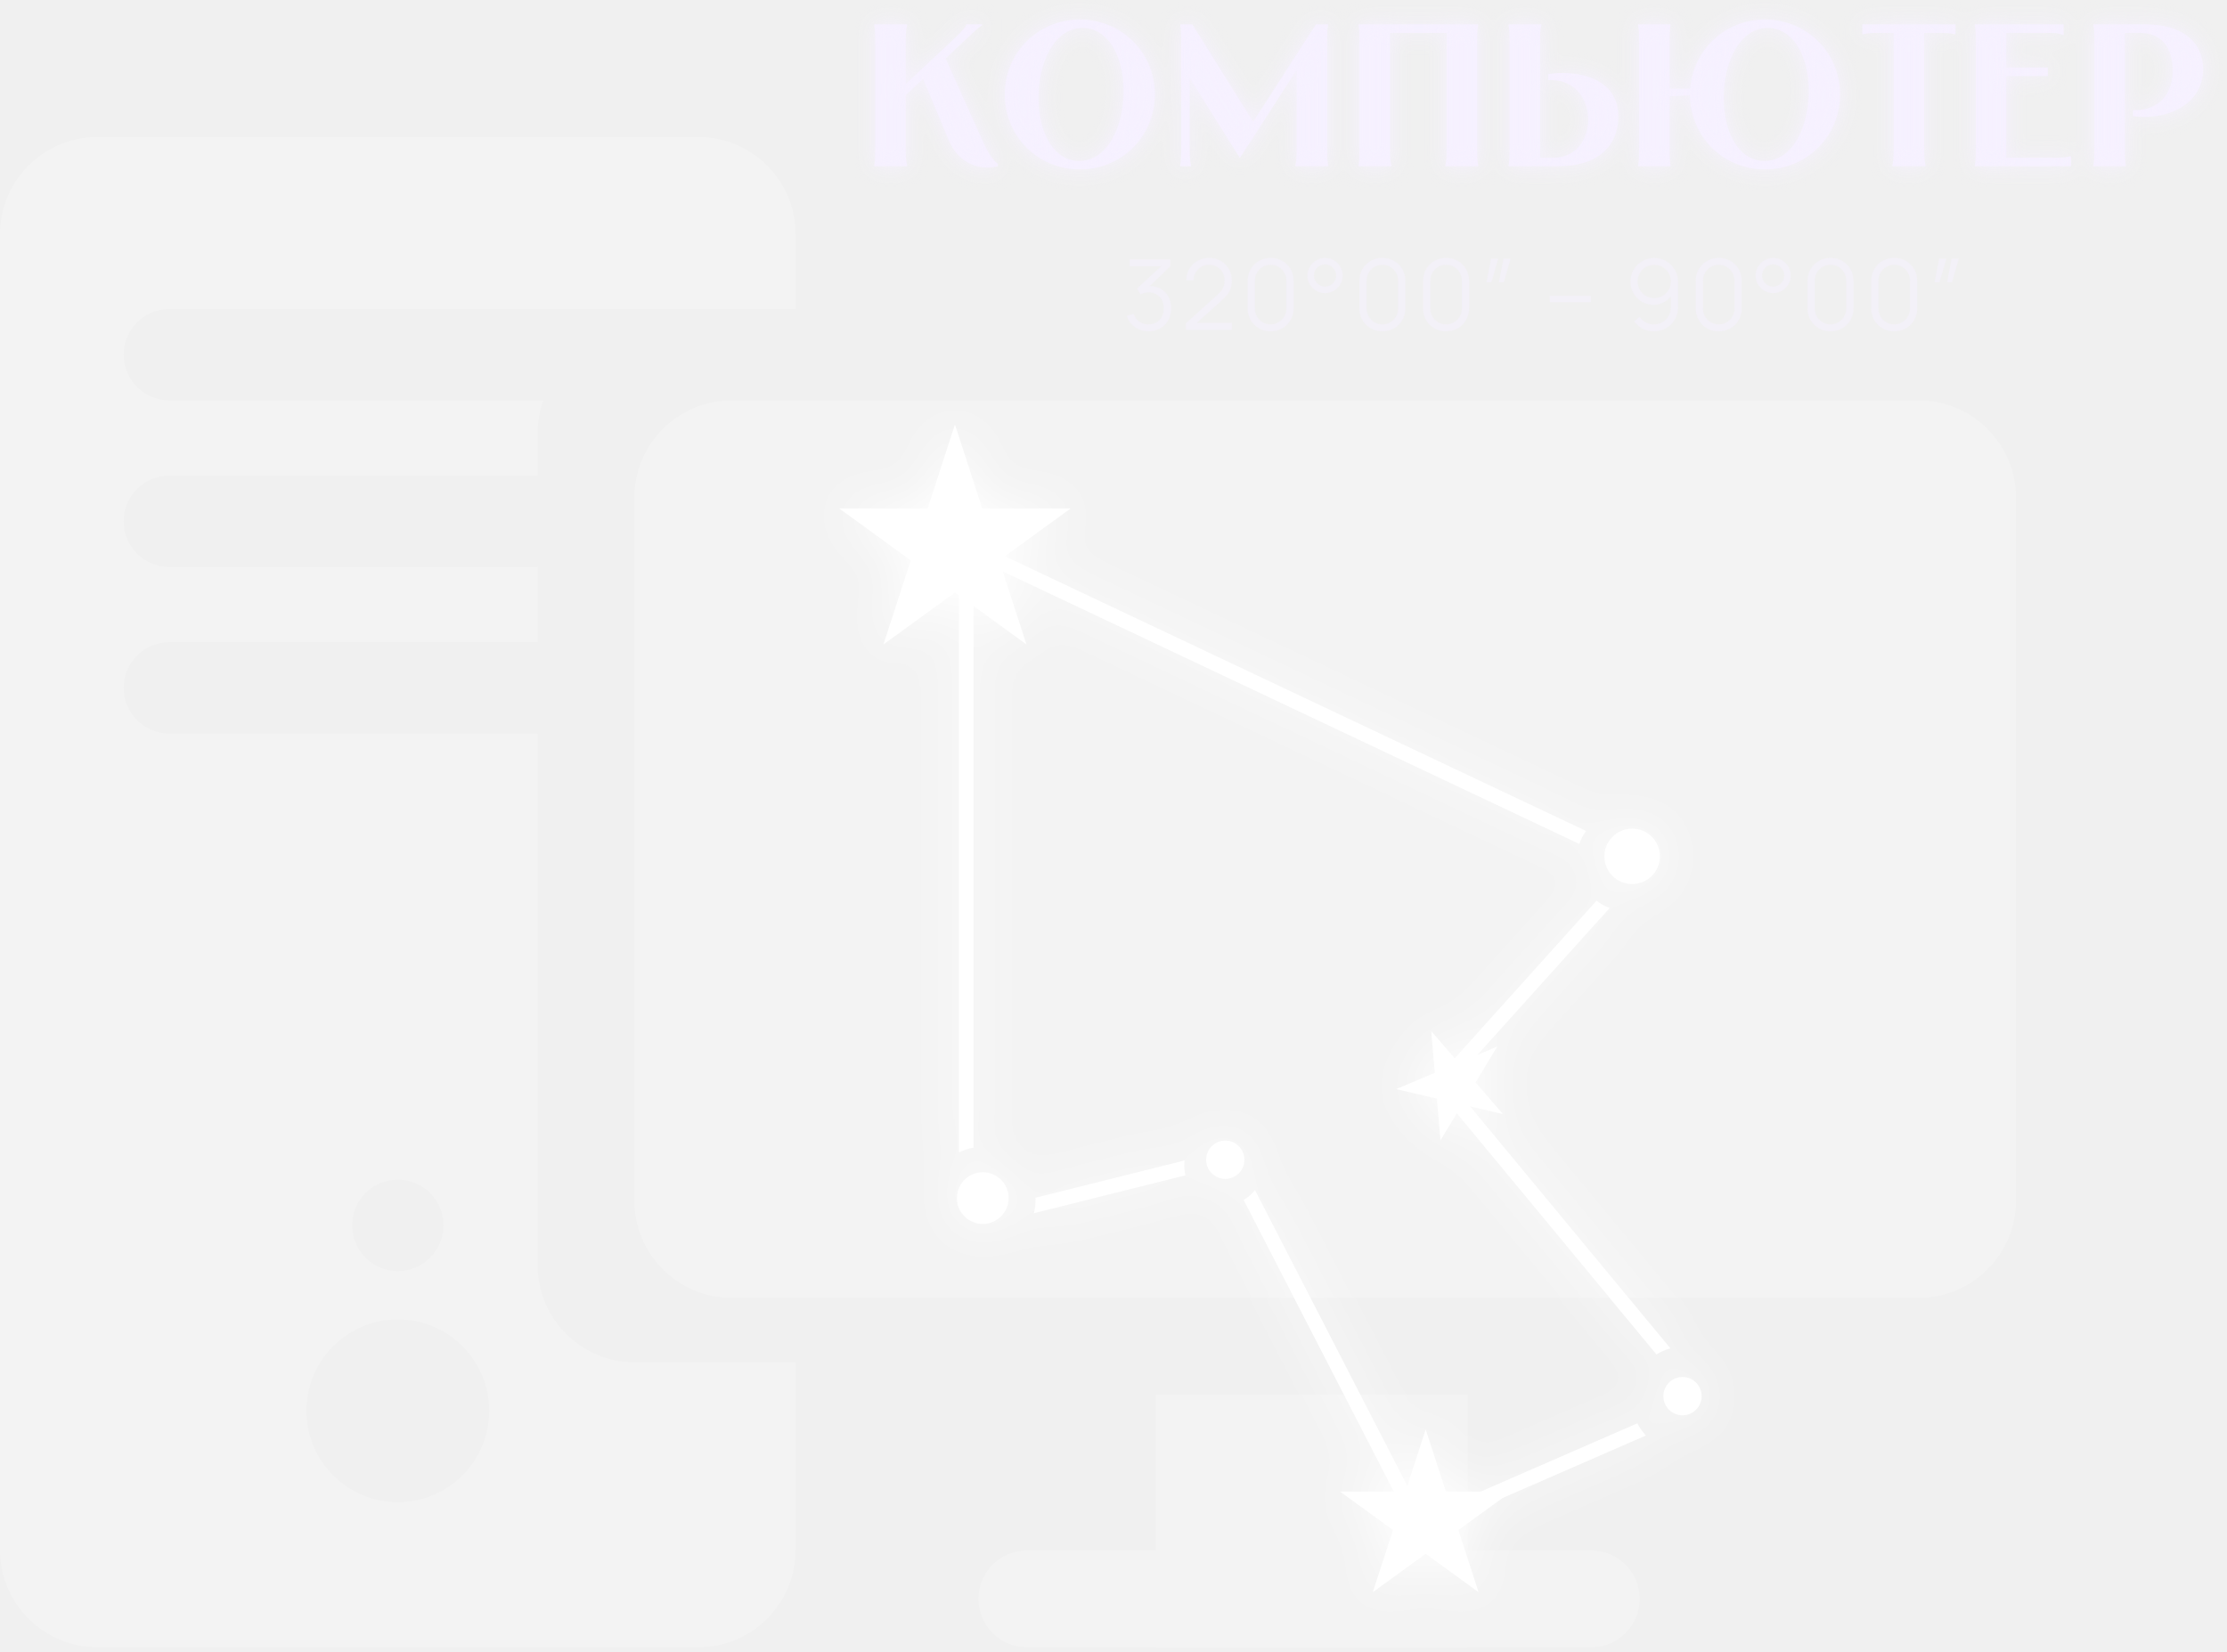
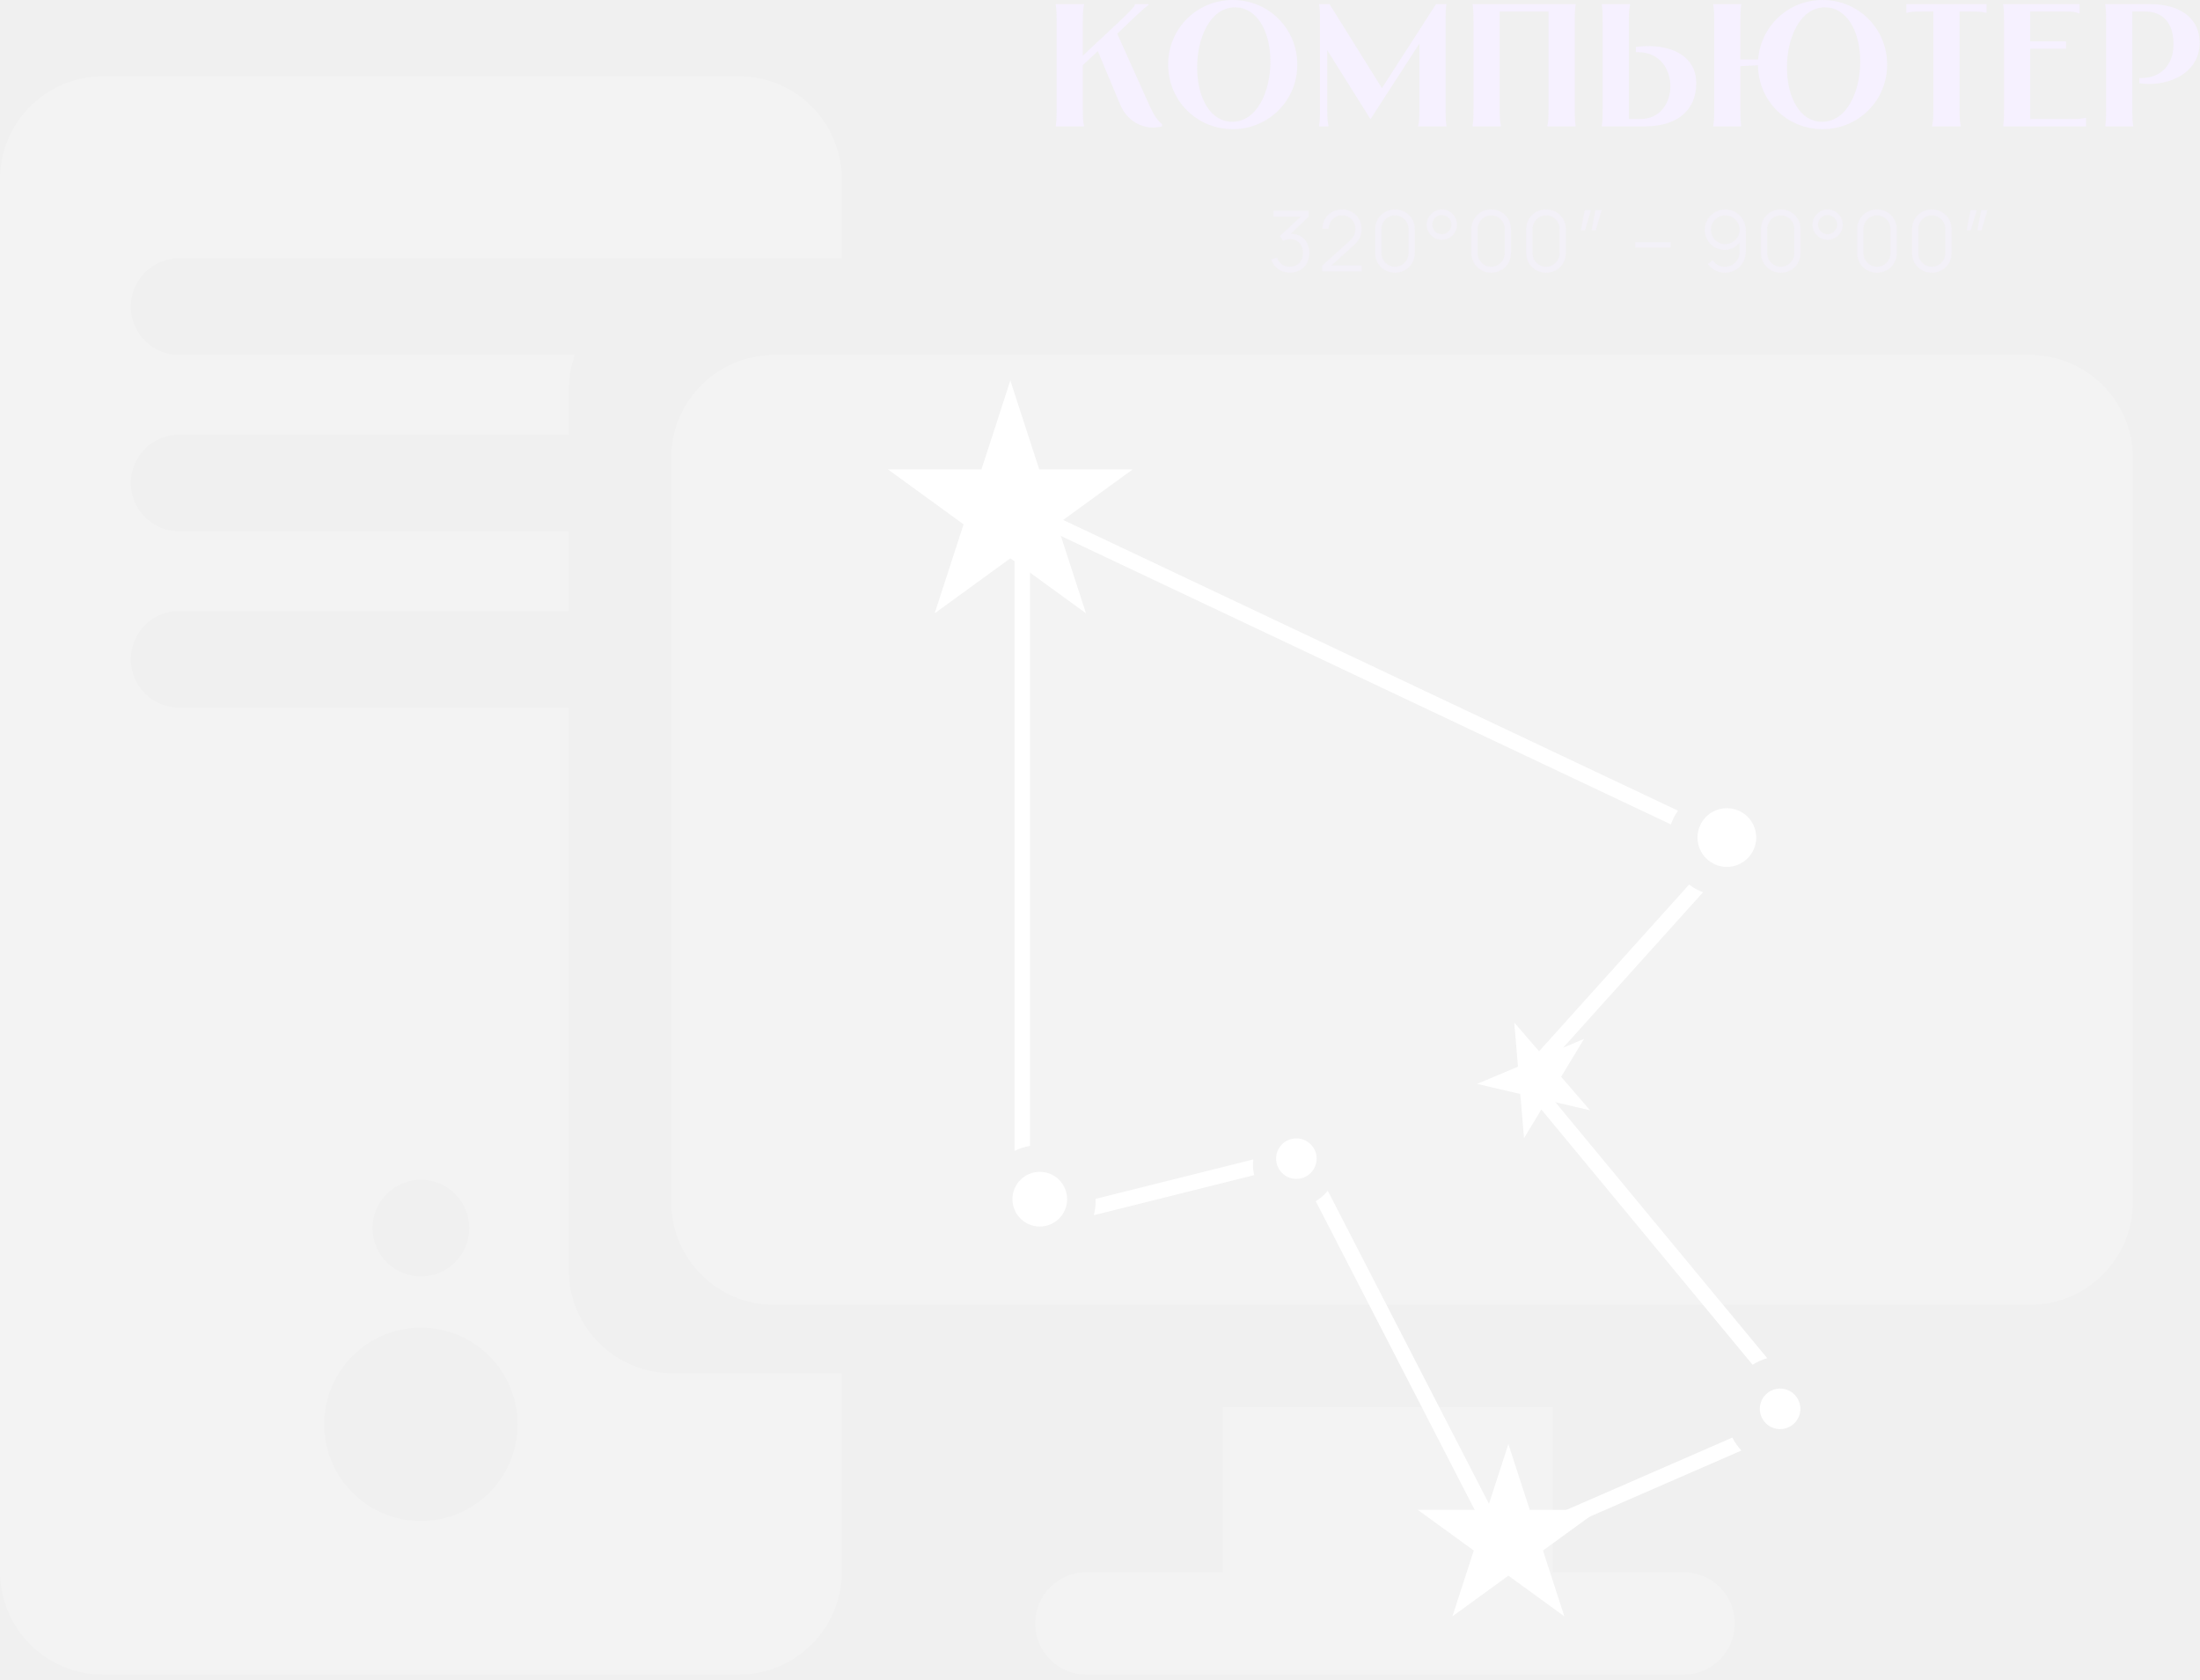
- <svg xmlns="http://www.w3.org/2000/svg" width="457" height="339" viewBox="0 0 457 339" fill="none">
+ <svg xmlns="http://www.w3.org/2000/svg" width="313" height="239" viewBox="0 0 313 239" fill="none">
  <g opacity="0.2">
-     <rect x="130.178" y="82.178" width="283.523" height="184.235" rx="20" fill="white" />
-     <path d="M143.274 28.121C154.32 28.121 163.274 37.076 163.274 48.121V63.424H34.751C29.572 63.424 25.374 67.622 25.374 72.801C25.374 77.98 29.572 82.178 34.751 82.178H111.493C110.734 84.29 110.32 86.566 110.32 88.94V97.623H34.751C29.572 97.623 25.374 101.821 25.374 107C25.374 112.179 29.572 116.377 34.751 116.377H110.32V131.822H34.751C29.572 131.822 25.374 136.021 25.374 141.199C25.374 146.378 29.572 150.576 34.751 150.576H110.32V259.651C110.32 270.697 119.275 279.651 130.32 279.651H163.274V318.121C163.274 329.167 154.32 338.121 143.274 338.121H20C8.954 338.121 0 329.167 0 318.121V48.121C0 37.075 8.954 28.121 20 28.121H143.274ZM81.637 270.826C71.279 270.826 62.883 279.223 62.883 289.58C62.883 299.938 71.279 308.335 81.637 308.335C91.995 308.335 100.392 299.938 100.392 289.58C100.392 279.222 91.995 270.826 81.637 270.826ZM81.637 242.143C76.458 242.143 72.26 246.341 72.26 251.52C72.26 256.698 76.458 260.896 81.637 260.897C86.816 260.897 91.015 256.699 91.015 251.52C91.015 246.341 86.816 242.143 81.637 242.143Z" fill="white" />
-     <rect x="237.189" y="286.271" width="63.986" height="51.85" fill="white" />
-     <rect x="200.783" y="318.264" width="135.694" height="19.858" rx="9.929" fill="white" />
+     <rect x="95.488" y="50.5" width="207.97" height="135.14" rx="14.67" fill="white" />
+     <path d="M105.095 10.848C113.197 10.848 119.765 17.417 119.765 25.519V36.743H25.49C21.692 36.744 18.612 39.823 18.612 43.621C18.612 47.42 21.692 50.5 25.49 50.5H81.782C81.226 52.049 80.922 53.719 80.922 55.459V61.829H25.49C21.692 61.83 18.612 64.909 18.612 68.707C18.612 72.506 21.692 75.586 25.49 75.586H80.922V86.915H25.49C21.692 86.915 18.612 89.995 18.612 93.793C18.612 97.592 21.692 100.672 25.49 100.672H80.922V180.68C80.922 188.782 87.49 195.351 95.593 195.351H119.765V223.57C119.764 231.672 113.197 238.239 105.095 238.24H14.671C6.569 238.24 0 231.672 0 223.57V25.519C0 17.416 6.569 10.848 14.671 10.848H105.095ZM59.883 188.877C52.285 188.877 46.126 195.036 46.126 202.634C46.126 210.232 52.285 216.391 59.883 216.391C67.48 216.391 73.639 210.231 73.64 202.634C73.64 195.036 67.48 188.877 59.883 188.877ZM59.883 167.837C56.084 167.837 53.004 170.917 53.004 174.716C53.004 178.515 56.084 181.594 59.883 181.594C63.681 181.594 66.76 178.515 66.761 174.716C66.761 170.917 63.681 167.837 59.883 167.837Z" fill="white" />
+     <rect x="173.983" y="200.206" width="46.935" height="38.033" fill="white" />
+     <rect x="147.279" y="223.674" width="99.534" height="14.566" rx="7.283" fill="white" />
  </g>
-   <g filter="url(#filter0_f_31_104)">
-     <path d="M292.047 311.311L339.769 290.509C340.136 291.459 340.632 292.344 341.236 293.143L291.957 314.625L290.668 315.186L290.024 313.936L254.081 244.124C255.058 243.826 255.955 243.347 256.737 242.729L292.047 311.311ZM329.431 182.88C330.136 183.596 330.943 184.211 331.83 184.7L297.842 222.465L343.591 277.746C342.772 278.332 342.037 279.028 341.409 279.814L294.705 223.381L293.88 222.383L294.746 221.421L329.431 182.88ZM243.771 238.029C243.983 239.045 244.385 239.991 244.939 240.829L210.812 249.361C210.817 249.215 210.823 249.068 210.823 248.92C210.823 248.032 210.714 247.169 210.513 246.342L243.771 238.029ZM198.923 110.728L327.298 171.427C326.898 172.347 326.628 173.336 326.509 174.372L199.781 114.453V238.055C198.739 238.071 197.733 238.233 196.781 238.523V109.716L198.923 110.728Z" fill="white" />
-     <circle cx="334.939" cy="175.772" r="5.693" fill="white" />
-     <circle cx="251.44" cy="238.052" r="3.931" fill="white" />
-     <circle cx="345.264" cy="286.578" r="3.931" fill="white" />
-     <circle cx="201.675" cy="245.914" r="5.305" fill="white" />
-     <path d="M195.963 87.121L201.568 104.37H219.704L205.032 115.031L210.636 132.28L195.963 121.619L181.29 132.28L186.895 115.031L172.222 104.37H190.359L195.963 87.121Z" fill="white" />
-     <path d="M293.701 211.648L299.321 218.154L307.246 214.819L302.795 222.175L308.415 228.68L300.044 226.721L295.594 234.076L294.871 225.509L286.5 223.55L294.424 220.215L293.701 211.648Z" fill="white" />
-     <path d="M292.564 293.408L296.711 306.171H310.13L299.274 314.058L303.42 326.821L292.564 318.933L281.707 326.821L285.854 314.058L274.998 306.171H288.417L292.564 293.408Z" fill="white" />
-   </g>
-   <path d="M292.047 311.311L335.999 292.153C336.467 293.071 337.06 293.914 337.758 294.659L291.957 314.625L290.668 315.186L290.024 313.936L255.202 246.301C256.103 245.778 256.893 245.088 257.531 244.271L292.047 311.311ZM327.618 184.895C328.431 185.517 329.337 186.022 330.314 186.384L297.842 222.465L342.775 276.76C341.756 277.043 340.798 277.469 339.923 278.018L294.705 223.381L293.88 222.383L294.746 221.421L327.618 184.895ZM243.099 238.197C243.051 238.552 243.025 238.914 243.025 239.283C243.025 239.96 243.108 240.618 243.265 241.248L212.156 249.025C212.385 248.147 212.509 247.226 212.509 246.276C212.509 246.132 212.503 245.989 212.497 245.846L243.099 238.197ZM198.923 110.728L325.468 170.562C324.887 171.372 324.421 172.268 324.09 173.228L199.781 114.453V235.568C198.721 235.751 197.713 236.087 196.781 236.553V109.716L198.923 110.728Z" fill="white" />
-   <circle cx="334.939" cy="175.772" r="5.693" fill="white" />
-   <circle cx="251.44" cy="238.052" r="3.931" fill="white" />
-   <circle cx="345.264" cy="286.578" r="3.931" fill="white" />
-   <circle cx="201.675" cy="245.914" r="5.305" fill="white" />
-   <path d="M195.963 87.121L201.568 104.37H219.704L205.032 115.031L210.636 132.28L195.963 121.619L181.29 132.28L186.895 115.031L172.222 104.37H190.359L195.963 87.121Z" fill="white" />
-   <path d="M293.701 211.648L299.321 218.154L307.246 214.819L302.795 222.175L308.415 228.68L300.044 226.721L295.594 234.076L294.871 225.509L286.5 223.55L294.424 220.215L293.701 211.648Z" fill="white" />
-   <path d="M292.564 293.408L296.711 306.171H310.13L299.274 314.058L303.42 326.821L292.564 318.933L281.707 326.821L285.854 314.058L274.998 306.171H288.417L292.564 293.408Z" fill="white" />
-   <path d="M179.408 4.999L186.148 4.999L186.148 5.165C185.898 6.247 185.857 6.746 185.857 9.367L185.857 17.272L194.302 9.367C196.84 6.996 198.255 5.539 198.255 5.165L198.255 4.999L201.542 4.999L201.542 5.165C200.418 5.955 199.378 6.996 196.84 9.367L194.053 12.03L201.625 28.879C202.998 31.958 203.871 32.873 204.745 33.622L204.745 34.121C201.125 35.12 196.674 33.497 194.76 28.921L189.435 16.19L185.857 19.518L185.857 29.753C185.857 32.374 185.898 32.873 186.148 33.955L186.148 34.121L179.408 34.121L179.408 33.955C179.575 32.873 179.616 32.374 179.616 29.753L179.616 9.367C179.616 6.746 179.575 6.247 179.408 5.165L179.408 4.999ZM221.591 34.787C213.02 34.787 206.197 27.964 206.197 19.393C206.197 10.823 213.02 4 221.591 4C230.161 4 236.984 10.823 236.984 19.393C236.984 27.964 230.161 34.787 221.591 34.787ZM213.104 20.018C213.104 27.714 216.515 33.04 221.424 33.04C227.457 33.04 230.577 25.717 230.577 18.686C230.577 11.114 227.124 5.747 222.173 5.747C216.224 5.747 213.104 13.028 213.104 20.018ZM242.177 4.999L244.673 4.999L257.154 25.01L270.051 4.999L272.547 4.999C272.381 6.08 272.339 6.579 272.339 8.784L272.339 29.753C272.339 32.374 272.381 32.873 272.547 33.955L272.547 34.121L265.808 34.121L265.808 33.955C266.057 32.873 266.099 32.374 266.099 29.753L266.099 14.359L254.45 32.374L254.408 32.374L244.132 15.982L244.132 29.753C244.132 32.374 244.174 32.873 244.423 33.955L244.423 34.121L242.177 34.121L242.177 33.955C242.343 32.873 242.385 32.374 242.385 29.753L242.385 8.784C242.385 6.579 242.343 6.08 242.177 4.999ZM278.782 4.999L303.328 4.999L303.328 5.165C303.161 6.247 303.12 6.746 303.12 9.367L303.12 29.753C303.12 32.374 303.161 32.873 303.328 33.955L303.328 34.121L296.588 34.121L296.588 33.955C296.838 32.873 296.879 32.374 296.879 29.753L296.879 6.746L285.23 6.746L285.23 29.753C285.23 32.374 285.272 32.873 285.521 33.955L285.521 34.121L278.782 34.121L278.782 33.955C278.948 32.873 278.99 32.374 278.99 29.753L278.99 9.367C278.99 6.746 278.948 6.247 278.782 5.165L278.782 4.999ZM309.577 4.999L316.316 4.999L316.316 5.165C316.067 6.247 316.025 6.746 316.025 9.367L316.025 32.374L318.771 32.374C323.556 32.374 325.927 28.463 325.927 24.552C325.927 20.517 323.389 16.44 318.272 16.44L317.689 16.44L317.689 15.191C318.688 15.067 319.645 14.983 320.643 14.983C326.593 14.983 332.084 17.521 332.084 23.845C332.084 30.294 327.55 34.121 319.853 34.121L309.577 34.121L309.577 33.955C309.743 32.873 309.785 32.374 309.785 29.753L309.785 9.367C309.785 6.746 309.743 6.247 309.577 5.165L309.577 4.999ZM362.198 34.787C353.669 34.787 346.888 28.047 346.805 19.56L342.603 19.768L342.603 29.753C342.603 32.374 342.644 32.873 342.811 33.955L342.811 34.121L336.154 34.121L336.154 33.955C336.32 32.873 336.362 32.374 336.362 29.753L336.362 9.367C336.362 6.746 336.32 6.247 336.154 5.165L336.154 4.999L342.811 4.999L342.811 5.165C342.644 6.247 342.603 6.746 342.603 9.367L342.603 18.187L346.846 18.187C347.47 10.199 354.044 4 362.198 4C370.769 4 377.592 10.823 377.592 19.393C377.592 27.964 370.769 34.787 362.198 34.787ZM353.711 20.017C353.711 27.714 357.122 33.04 362.032 33.04C368.064 33.04 371.185 25.717 371.185 18.686C371.185 11.114 367.731 5.747 362.781 5.747C356.831 5.747 353.711 13.028 353.711 20.017ZM382.163 4.998L401.3 4.998L401.3 7.037L401.134 7.037C400.052 6.787 399.553 6.746 397.348 6.746L394.852 6.746L394.852 29.753C394.852 32.291 394.893 32.748 395.101 33.747L395.143 33.955L395.143 34.121L388.32 34.121L388.32 33.955L388.362 33.747C388.57 32.748 388.611 32.291 388.611 29.753L388.611 6.746L386.115 6.746C383.91 6.746 383.411 6.787 382.329 7.037L382.163 7.037L382.163 4.998ZM405.253 4.998L423.475 4.998L423.475 7.162L423.309 7.162C422.227 6.746 421.603 6.746 419.523 6.746L411.701 6.746L411.701 13.86L420.23 13.86L420.23 15.607L411.701 15.607L411.701 32.374L421.062 32.374C423.267 32.374 423.766 32.332 424.848 32.083L425.015 32.083L425.015 34.121L405.253 34.121L405.253 33.955C405.419 32.873 405.461 32.374 405.461 29.753L405.461 9.367C405.461 6.746 405.419 6.247 405.253 5.165L405.253 4.998ZM440.363 4.998C447.561 4.998 452.096 8.452 452.096 14.193C452.096 20.683 446.188 24.012 439.989 24.012C439.24 24.012 438.449 23.928 437.701 23.845L437.701 22.597L438.241 22.597C442.693 22.597 445.855 19.643 445.855 14.526C445.855 9.533 443.442 6.746 438.99 6.746L436.036 6.746L436.036 29.753C436.036 32.374 436.078 32.873 436.244 33.955L436.244 34.121L429.588 34.121L429.588 33.955C429.754 32.873 429.796 32.374 429.796 29.753L429.796 9.367C429.796 6.746 429.754 6.247 429.588 5.165L429.588 4.998L440.363 4.998Z" fill="#F6F1FF" />
-   <g filter="url(#filter1_f_31_104)">
-     <path d="M179.408 4.999L186.148 4.999L186.148 5.165C185.898 6.247 185.857 6.746 185.857 9.367L185.857 17.272L194.302 9.367C196.84 6.996 198.255 5.539 198.255 5.165L198.255 4.999L201.542 4.999L201.542 5.165C200.418 5.955 199.378 6.996 196.84 9.367L194.053 12.03L201.625 28.879C202.998 31.958 203.871 32.873 204.745 33.622L204.745 34.121C201.125 35.12 196.674 33.497 194.76 28.921L189.435 16.19L185.857 19.518L185.857 29.753C185.857 32.374 185.898 32.873 186.148 33.955L186.148 34.121L179.408 34.121L179.408 33.955C179.575 32.873 179.616 32.374 179.616 29.753L179.616 9.367C179.616 6.746 179.575 6.247 179.408 5.165L179.408 4.999ZM221.591 34.787C213.02 34.787 206.197 27.964 206.197 19.393C206.197 10.823 213.02 4 221.591 4C230.161 4 236.984 10.823 236.984 19.393C236.984 27.964 230.161 34.787 221.591 34.787ZM213.104 20.018C213.104 27.714 216.515 33.04 221.424 33.04C227.457 33.04 230.577 25.717 230.577 18.686C230.577 11.114 227.124 5.747 222.173 5.747C216.224 5.747 213.104 13.028 213.104 20.018ZM242.177 4.999L244.673 4.999L257.154 25.01L270.051 4.999L272.547 4.999C272.381 6.08 272.339 6.579 272.339 8.784L272.339 29.753C272.339 32.374 272.381 32.873 272.547 33.955L272.547 34.121L265.808 34.121L265.808 33.955C266.057 32.873 266.099 32.374 266.099 29.753L266.099 14.359L254.45 32.374L254.408 32.374L244.132 15.982L244.132 29.753C244.132 32.374 244.174 32.873 244.423 33.955L244.423 34.121L242.177 34.121L242.177 33.955C242.343 32.873 242.385 32.374 242.385 29.753L242.385 8.784C242.385 6.579 242.343 6.08 242.177 4.999ZM278.782 4.999L303.328 4.999L303.328 5.165C303.161 6.247 303.12 6.746 303.12 9.367L303.12 29.753C303.12 32.374 303.161 32.873 303.328 33.955L303.328 34.121L296.588 34.121L296.588 33.955C296.838 32.873 296.879 32.374 296.879 29.753L296.879 6.746L285.23 6.746L285.23 29.753C285.23 32.374 285.272 32.873 285.521 33.955L285.521 34.121L278.782 34.121L278.782 33.955C278.948 32.873 278.99 32.374 278.99 29.753L278.99 9.367C278.99 6.746 278.948 6.247 278.782 5.165L278.782 4.999ZM309.577 4.999L316.316 4.999L316.316 5.165C316.067 6.247 316.025 6.746 316.025 9.367L316.025 32.374L318.771 32.374C323.556 32.374 325.927 28.463 325.927 24.552C325.927 20.517 323.389 16.44 318.272 16.44L317.689 16.44L317.689 15.191C318.688 15.067 319.645 14.983 320.643 14.983C326.593 14.983 332.084 17.521 332.084 23.845C332.084 30.294 327.55 34.121 319.853 34.121L309.577 34.121L309.577 33.955C309.743 32.873 309.785 32.374 309.785 29.753L309.785 9.367C309.785 6.746 309.743 6.247 309.577 5.165L309.577 4.999ZM362.198 34.787C353.669 34.787 346.888 28.047 346.805 19.56L342.603 19.768L342.603 29.753C342.603 32.374 342.644 32.873 342.811 33.955L342.811 34.121L336.154 34.121L336.154 33.955C336.32 32.873 336.362 32.374 336.362 29.753L336.362 9.367C336.362 6.746 336.32 6.247 336.154 5.165L336.154 4.999L342.811 4.999L342.811 5.165C342.644 6.247 342.603 6.746 342.603 9.367L342.603 18.187L346.846 18.187C347.47 10.199 354.044 4 362.198 4C370.769 4 377.592 10.823 377.592 19.393C377.592 27.964 370.769 34.787 362.198 34.787ZM353.711 20.017C353.711 27.714 357.122 33.04 362.032 33.04C368.064 33.04 371.185 25.717 371.185 18.686C371.185 11.114 367.731 5.747 362.781 5.747C356.831 5.747 353.711 13.028 353.711 20.017ZM382.163 4.998L401.3 4.998L401.3 7.037L401.134 7.037C400.052 6.787 399.553 6.746 397.348 6.746L394.852 6.746L394.852 29.753C394.852 32.291 394.893 32.748 395.101 33.747L395.143 33.955L395.143 34.121L388.32 34.121L388.32 33.955L388.362 33.747C388.57 32.748 388.611 32.291 388.611 29.753L388.611 6.746L386.115 6.746C383.91 6.746 383.411 6.787 382.329 7.037L382.163 7.037L382.163 4.998ZM405.253 4.998L423.475 4.998L423.475 7.162L423.309 7.162C422.227 6.746 421.603 6.746 419.523 6.746L411.701 6.746L411.701 13.86L420.23 13.86L420.23 15.607L411.701 15.607L411.701 32.374L421.062 32.374C423.267 32.374 423.766 32.332 424.848 32.083L425.015 32.083L425.015 34.121L405.253 34.121L405.253 33.955C405.419 32.873 405.461 32.374 405.461 29.753L405.461 9.367C405.461 6.746 405.419 6.247 405.253 5.165L405.253 4.998ZM440.363 4.998C447.561 4.998 452.096 8.452 452.096 14.193C452.096 20.683 446.188 24.012 439.989 24.012C439.24 24.012 438.449 23.928 437.701 23.845L437.701 22.597L438.241 22.597C442.693 22.597 445.855 19.643 445.855 14.526C445.855 9.533 443.442 6.746 438.99 6.746L436.036 6.746L436.036 29.753C436.036 32.374 436.078 32.873 436.244 33.955L436.244 34.121L429.588 34.121L429.588 33.955C429.754 32.873 429.796 32.374 429.796 29.753L429.796 9.367C429.796 6.746 429.754 6.247 429.588 5.165L429.588 4.998L440.363 4.998Z" fill="#F6F1FF" />
-   </g>
-   <path opacity="0.5" d="M235.721 68.001C233.57 68.001 231.841 66.795 231.227 64.835L232.635 64.413C233.117 65.85 234.314 66.604 235.701 66.574C237.631 66.534 238.807 65.237 238.807 63.297C238.807 61.326 237.551 60.02 235.681 60.02C235.158 60.02 234.545 60.18 234.052 60.422L233.308 59.245L238.274 54.651L231.8 54.651L231.8 53.234L240.164 53.234L240.164 54.671L235.932 58.723C238.556 58.703 240.335 60.593 240.335 63.297C240.335 66.081 238.385 68.001 235.721 68.001ZM243.346 67.7L243.356 66.353L249.9 60.442C251.016 59.436 251.298 58.552 251.298 57.547C251.298 55.757 249.92 54.35 248.141 54.35C246.291 54.35 244.924 55.837 244.944 57.536L243.436 57.536C243.436 54.892 245.477 52.932 248.161 52.932C250.795 52.932 252.795 54.973 252.795 57.556C252.795 59.376 252.152 60.381 250.745 61.638L245.598 66.282L252.795 66.282L252.795 67.7L243.346 67.7ZM260.743 68.011C258.059 68.011 256.019 65.971 256.019 63.287L256.019 57.657C256.019 54.973 258.059 52.932 260.743 52.932C263.428 52.932 265.468 54.973 265.468 57.657L265.468 63.287C265.468 65.971 263.428 68.011 260.743 68.011ZM260.743 66.584C262.523 66.584 263.97 65.136 263.97 63.357L263.97 57.587C263.97 55.797 262.523 54.35 260.743 54.35C258.964 54.35 257.516 55.797 257.516 57.587L257.516 63.357C257.516 65.136 258.964 66.584 260.743 66.584ZM271.909 60.17C269.919 60.17 268.29 58.562 268.29 56.551C268.29 54.581 269.979 52.932 271.909 52.932C273.9 52.932 275.528 54.541 275.528 56.551C275.528 58.562 273.9 60.17 271.909 60.17ZM271.909 58.833C273.146 58.833 274.191 57.788 274.191 56.551C274.191 55.315 273.146 54.269 271.909 54.269C270.673 54.269 269.627 55.315 269.627 56.551C269.627 57.788 270.673 58.833 271.909 58.833ZM283.675 68.011C280.991 68.011 278.95 65.971 278.95 63.287L278.95 57.657C278.95 54.973 280.991 52.932 283.675 52.932C286.359 52.932 288.4 54.973 288.4 57.657L288.4 63.287C288.4 65.971 286.359 68.011 283.675 68.011ZM283.675 66.584C285.454 66.584 286.902 65.136 286.902 63.357L286.902 57.587C286.902 55.797 285.454 54.35 283.675 54.35C281.896 54.35 280.448 55.797 280.448 57.587L280.448 63.357C280.448 65.136 281.896 66.584 283.675 66.584ZM296.751 68.011C294.067 68.011 292.026 65.971 292.026 63.287L292.026 57.657C292.026 54.973 294.066 52.932 296.751 52.932C299.435 52.932 301.475 54.973 301.475 57.657L301.475 63.287C301.475 65.971 299.435 68.011 296.751 68.011ZM296.751 66.584C298.53 66.584 299.978 65.136 299.978 63.357L299.978 57.587C299.978 55.797 298.53 54.35 296.751 54.35C294.971 54.35 293.524 55.797 293.524 57.587L293.524 63.357C293.524 65.136 294.971 66.584 296.751 66.584ZM305.966 53.103L307.454 53.103L306.046 57.928L305.031 57.928L305.966 53.103ZM308.519 53.103L310.007 53.103L308.6 57.928L307.585 57.928L308.519 53.103ZM318.015 62.01L318.015 60.743L326.459 60.743L326.459 62.01L318.015 62.01ZM339.472 52.942C342.196 52.942 344.368 55.114 344.368 57.928L344.368 62.955C344.368 65.86 342.237 68.011 339.362 68.011C337.713 68.011 336.245 67.237 335.34 65.951L336.466 65.016C337.09 65.971 338.165 66.594 339.362 66.594C341.402 66.594 342.88 64.945 342.88 63.086L342.88 60.864C342.016 61.899 340.749 62.573 339.331 62.573C336.647 62.573 334.576 60.462 334.576 57.778C334.576 55.094 336.788 52.942 339.472 52.942ZM339.472 54.37C337.582 54.37 336.064 55.888 336.064 57.778C336.064 59.668 337.572 61.186 339.462 61.186C341.352 61.186 342.88 59.668 342.88 57.778C342.88 55.898 341.362 54.37 339.472 54.37ZM352.704 68.011C350.02 68.011 347.979 65.971 347.979 63.287L347.979 57.657C347.979 54.973 350.02 52.932 352.704 52.932C355.388 52.932 357.429 54.973 357.429 57.657L357.429 63.287C357.429 65.971 355.388 68.011 352.704 68.011ZM352.704 66.584C354.483 66.584 355.931 65.136 355.931 63.357L355.931 57.587C355.931 55.797 354.483 54.35 352.704 54.35C350.925 54.35 349.477 55.797 349.477 57.587L349.477 63.357C349.477 65.136 350.925 66.584 352.704 66.584ZM363.87 60.17C361.879 60.17 360.251 58.562 360.251 56.551C360.251 54.581 361.94 52.932 363.87 52.932C365.86 52.932 367.489 54.541 367.489 56.551C367.489 58.562 365.86 60.17 363.87 60.17ZM363.87 58.833C365.106 58.833 366.152 57.788 366.152 56.551C366.152 55.315 365.106 54.269 363.87 54.269C362.633 54.269 361.588 55.315 361.588 56.551C361.588 57.788 362.633 58.833 363.87 58.833ZM375.635 68.011C372.951 68.011 370.911 65.971 370.911 63.287L370.911 57.657C370.911 54.973 372.951 52.932 375.635 52.932C378.32 52.932 380.36 54.973 380.36 57.657L380.36 63.287C380.36 65.971 378.32 68.011 375.635 68.011ZM375.635 66.584C377.415 66.584 378.862 65.136 378.862 63.357L378.862 57.587C378.862 55.797 377.415 54.35 375.635 54.35C373.856 54.35 372.409 55.797 372.409 57.587L372.409 63.357C372.409 65.136 373.856 66.584 375.635 66.584ZM388.711 68.011C386.027 68.011 383.986 65.971 383.986 63.287L383.986 57.657C383.986 54.973 386.027 52.932 388.711 52.932C391.395 52.932 393.436 54.973 393.436 57.657L393.436 63.287C393.436 65.971 391.395 68.011 388.711 68.011ZM388.711 66.584C390.491 66.584 391.938 65.136 391.938 63.357L391.938 57.587C391.938 55.797 390.491 54.35 388.711 54.35C386.932 54.35 385.484 55.797 385.484 57.587L385.484 63.357C385.484 65.136 386.932 66.584 388.711 66.584ZM397.927 53.103L399.415 53.103L398.007 57.928L396.992 57.928L397.927 53.103ZM400.48 53.103L401.968 53.103L400.561 57.928L399.545 57.928L400.48 53.103Z" fill="#F6F1FF" />
-   <defs>
-     <filter id="filter0_f_31_104" x="162.222" y="77.121" width="196.973" height="259.7" filterUnits="userSpaceOnUse" color-interpolation-filters="sRGB">
-       <feFlood flood-opacity="0" result="BackgroundImageFix" />
-       <feBlend mode="normal" in="SourceGraphic" in2="BackgroundImageFix" result="shape" />
-       <feGaussianBlur stdDeviation="5" result="effect1_foregroundBlur_31_104" />
-     </filter>
-     <filter id="filter1_f_31_104" x="175.408" y="0" width="280.687" height="39.12" filterUnits="userSpaceOnUse" color-interpolation-filters="sRGB">
-       <feFlood flood-opacity="0" result="BackgroundImageFix" />
-       <feBlend mode="normal" in="SourceGraphic" in2="BackgroundImageFix" result="shape" />
-       <feGaussianBlur stdDeviation="2" result="effect1_foregroundBlur_31_104" />
-     </filter>
-   </defs>
+   <path d="M214.223 218.574L246.463 204.521C246.805 205.195 247.242 205.813 247.754 206.359L214.157 221.004L213.212 221.417L212.739 220.5L187.196 170.887C187.857 170.504 188.437 169.997 188.905 169.398L214.223 218.574ZM240.315 125.844C240.912 126.301 241.577 126.671 242.294 126.937L218.473 153.403L251.433 193.229C250.686 193.437 249.982 193.75 249.34 194.153L216.173 154.076L215.568 153.344L216.203 152.638L240.315 125.844ZM178.318 164.944C178.283 165.204 178.264 165.47 178.264 165.74C178.264 166.237 178.325 166.719 178.44 167.18L155.621 172.885C155.789 172.241 155.88 171.565 155.88 170.869C155.88 170.764 155.876 170.659 155.872 170.555L178.318 164.944ZM145.915 71.442L238.737 115.332C238.311 115.926 237.969 116.583 237.726 117.288L146.545 74.174V163.014C145.766 163.148 145.027 163.395 144.343 163.738V70.7L145.915 71.442Z" fill="white" />
+   <circle cx="245.685" cy="119.153" r="4.176" fill="white" />
+   <circle cx="184.437" cy="164.836" r="2.883" fill="white" />
+   <circle cx="253.258" cy="200.432" r="2.883" fill="white" />
+   <circle cx="147.933" cy="170.603" r="3.891" fill="white" />
+   <path d="M143.743 54.126L147.854 66.778H161.158L150.395 74.598L154.506 87.251L143.743 79.431L132.98 87.251L137.091 74.598L126.328 66.778H139.632L143.743 54.126Z" fill="white" />
+   <path d="M215.436 145.469L219.559 150.241L225.371 147.795L222.106 153.19L226.229 157.962L220.089 156.525L216.824 161.92L216.294 155.636L210.154 154.199L215.966 151.753L215.436 145.469Z" fill="white" />
+   <path d="M214.602 205.441L217.644 214.803H227.487L219.524 220.589L222.565 229.951L214.602 224.165L206.638 229.951L209.68 220.589L201.717 214.803H211.56L214.602 205.441Z" fill="white" />
+   <path d="M150.208 0.596L154.231 0.596L154.231 0.695C154.082 1.341 154.057 1.639 154.057 3.203L154.057 7.921L159.097 3.203C160.612 1.788 161.456 0.919 161.456 0.695L161.456 0.596L163.418 0.596L163.418 0.695C162.747 1.167 162.127 1.788 160.612 3.203L158.948 4.792L163.467 14.848C164.287 16.686 164.808 17.232 165.33 17.679L165.33 17.977C163.169 18.573 160.513 17.605 159.37 14.873L156.192 7.275L154.057 9.262L154.057 15.37C154.057 16.934 154.082 17.232 154.231 17.878L154.231 17.977L150.208 17.977L150.208 17.878C150.307 17.232 150.332 16.934 150.332 15.37L150.332 3.203C150.332 1.639 150.307 1.341 150.208 0.695L150.208 0.596ZM175.383 18.374C170.268 18.374 166.196 14.302 166.196 9.187C166.196 4.072 170.268 6.16275e-05 175.383 5.98946e-05C180.498 5.81616e-05 184.571 4.072 184.571 9.187C184.571 14.302 180.498 18.374 175.383 18.374ZM170.318 9.56C170.318 14.153 172.354 17.331 175.284 17.331C178.884 17.331 180.747 12.961 180.747 8.765C180.747 4.246 178.686 1.043 175.731 1.043C172.18 1.043 170.318 5.388 170.318 9.56ZM187.669 0.596L189.159 0.596L196.608 12.539L204.306 0.596L205.795 0.596C205.696 1.242 205.671 1.54 205.671 2.856L205.671 15.37C205.671 16.934 205.696 17.232 205.795 17.878L205.795 17.977L201.773 17.977L201.773 17.878C201.922 17.232 201.947 16.934 201.947 15.37L201.947 6.183L194.994 16.934L194.969 16.934L188.836 7.151L188.836 15.37C188.836 16.934 188.861 17.232 189.01 17.878L189.01 17.977L187.669 17.977L187.669 17.878C187.769 17.232 187.794 16.934 187.794 15.37L187.794 2.856C187.794 1.54 187.769 1.242 187.669 0.596ZM209.516 0.596L224.166 0.596L224.166 0.695C224.066 1.341 224.041 1.639 224.041 3.203L224.042 15.37C224.042 16.934 224.066 17.232 224.166 17.878L224.166 17.977L220.143 17.977L220.143 17.878C220.292 17.232 220.317 16.934 220.317 15.37L220.317 1.639L213.365 1.639L213.365 15.37C213.365 16.934 213.389 17.232 213.538 17.878L213.538 17.977L209.516 17.977L209.516 17.878C209.615 17.232 209.64 16.934 209.64 15.37L209.64 3.203C209.64 1.639 209.615 1.341 209.516 0.695L209.516 0.596ZM227.895 0.596L231.917 0.596L231.917 0.695C231.768 1.341 231.744 1.639 231.744 3.203L231.744 16.934L233.382 16.934C236.238 16.934 237.653 14.6 237.653 12.266C237.653 9.858 236.139 7.424 233.084 7.424L232.737 7.424L232.737 6.679C233.333 6.605 233.904 6.555 234.5 6.555C238.05 6.555 241.328 8.07 241.328 11.844C241.328 15.693 238.622 17.977 234.028 17.977L227.895 17.977L227.895 17.878C227.994 17.232 228.019 16.934 228.019 15.37L228.019 3.203C228.019 1.639 227.994 1.341 227.895 0.695L227.895 0.596ZM259.3 18.374C254.21 18.374 250.163 14.352 250.113 9.286L247.606 9.411L247.606 15.37C247.606 16.934 247.63 17.232 247.73 17.878L247.73 17.977L243.757 17.977L243.757 17.878C243.856 17.232 243.881 16.934 243.881 15.37L243.881 3.203C243.881 1.639 243.856 1.341 243.757 0.695L243.757 0.596L247.73 0.596L247.73 0.695C247.63 1.341 247.606 1.639 247.606 3.203L247.606 8.467L250.138 8.467C250.511 3.7 254.434 3.31125e-05 259.3 3.14637e-05C264.415 2.97307e-05 268.488 4.072 268.488 9.187C268.488 14.302 264.415 18.374 259.3 18.374ZM254.235 9.56C254.235 14.153 256.271 17.331 259.201 17.331C262.802 17.331 264.664 12.961 264.664 8.765C264.664 4.246 262.603 1.043 259.648 1.043C256.097 1.043 254.235 5.388 254.235 9.56ZM271.216 0.596L282.637 0.596L282.637 1.813L282.538 1.813C281.892 1.664 281.595 1.639 280.279 1.639L278.789 1.639L278.789 15.37C278.789 16.884 278.814 17.158 278.938 17.753L278.963 17.878L278.963 17.977L274.89 17.977L274.89 17.878L274.915 17.753C275.039 17.158 275.064 16.884 275.064 15.37L275.064 1.639L273.574 1.639C272.258 1.639 271.96 1.664 271.315 1.813L271.216 1.813L271.216 0.596ZM284.996 0.596L295.872 0.596L295.872 1.887L295.772 1.887C295.127 1.639 294.754 1.639 293.513 1.639L288.845 1.639L288.845 5.885L293.935 5.885L293.935 6.928L288.845 6.928L288.845 16.934L294.432 16.934C295.748 16.934 296.046 16.909 296.691 16.76L296.79 16.76L296.79 17.977L284.996 17.977L284.996 17.878C285.096 17.232 285.12 16.934 285.12 15.37L285.12 3.203C285.12 1.639 285.096 1.341 284.996 0.695L284.996 0.596ZM305.951 0.596C310.246 0.596 312.953 2.657 312.953 6.083C312.953 9.957 309.427 11.943 305.727 11.943C305.28 11.943 304.809 11.894 304.362 11.844L304.362 11.099L304.684 11.099C307.341 11.099 309.228 9.336 309.228 6.282C309.228 3.302 307.788 1.639 305.131 1.639L303.368 1.639L303.368 15.37C303.368 16.934 303.393 17.232 303.493 17.878L303.493 17.977L299.52 17.977L299.52 17.878C299.619 17.232 299.644 16.934 299.644 15.37L299.644 3.203C299.644 1.639 299.619 1.341 299.52 0.695L299.52 0.596L305.951 0.596Z" fill="#F6F1FF" />
+   <path opacity="0.5" d="M183.535 38.792C182.251 38.792 181.219 38.072 180.853 36.902L181.693 36.65C181.981 37.508 182.695 37.958 183.523 37.94C184.675 37.916 185.377 37.142 185.377 35.984C185.377 34.808 184.627 34.028 183.511 34.028C183.199 34.028 182.833 34.124 182.539 34.268L182.095 33.566L185.059 30.824L181.195 30.824L181.195 29.978L186.187 29.978L186.187 30.836L183.661 33.254C185.227 33.242 186.289 34.37 186.289 35.984C186.289 37.646 185.125 38.792 183.535 38.792ZM188.086 38.612L188.092 37.808L191.998 34.28C192.664 33.68 192.832 33.152 192.832 32.552C192.832 31.484 192.01 30.644 190.948 30.644C189.844 30.644 189.028 31.532 189.04 32.546L188.14 32.546C188.14 30.968 189.358 29.798 190.96 29.798C192.532 29.798 193.726 31.016 193.726 32.558C193.726 33.644 193.342 34.244 192.502 34.994L189.43 37.766L193.726 37.766L193.726 38.612L188.086 38.612ZM198.47 38.798C196.868 38.798 195.65 37.58 195.65 35.978L195.65 32.618C195.65 31.016 196.868 29.798 198.47 29.798C200.072 29.798 201.29 31.016 201.29 32.618L201.29 35.978C201.29 37.58 200.072 38.798 198.47 38.798ZM198.47 37.946C199.532 37.946 200.396 37.082 200.396 36.02L200.396 32.576C200.396 31.508 199.532 30.644 198.47 30.644C197.408 30.644 196.544 31.508 196.544 32.576L196.544 36.02C196.544 37.082 197.408 37.946 198.47 37.946ZM205.134 34.118C203.946 34.118 202.974 33.158 202.974 31.958C202.974 30.782 203.982 29.798 205.134 29.798C206.322 29.798 207.294 30.758 207.294 31.958C207.294 33.158 206.322 34.118 205.134 34.118ZM205.134 33.32C205.872 33.32 206.496 32.696 206.496 31.958C206.496 31.22 205.872 30.596 205.134 30.596C204.396 30.596 203.772 31.22 203.772 31.958C203.772 32.696 204.396 33.32 205.134 33.32ZM212.157 38.798C210.555 38.798 209.337 37.58 209.337 35.978L209.337 32.618C209.337 31.016 210.555 29.798 212.157 29.798C213.759 29.798 214.977 31.016 214.977 32.618L214.977 35.978C214.977 37.58 213.759 38.798 212.157 38.798ZM212.157 37.946C213.219 37.946 214.083 37.082 214.083 36.02L214.083 32.576C214.083 31.508 213.219 30.644 212.157 30.644C211.095 30.644 210.231 31.508 210.231 32.576L210.231 36.02C210.231 37.082 211.095 37.946 212.157 37.946ZM219.961 38.798C218.359 38.798 217.141 37.58 217.141 35.978L217.141 32.618C217.141 31.016 218.359 29.798 219.961 29.798C221.563 29.798 222.781 31.016 222.781 32.618L222.781 35.978C222.781 37.58 221.563 38.798 219.961 38.798ZM219.961 37.946C221.023 37.946 221.887 37.082 221.887 36.02L221.887 32.576C221.887 31.508 221.023 30.644 219.961 30.644C218.899 30.644 218.035 31.508 218.035 32.576L218.035 36.02C218.035 37.082 218.899 37.946 219.961 37.946ZM225.461 29.9L226.349 29.9L225.509 32.78L224.903 32.78L225.461 29.9ZM226.985 29.9L227.873 29.9L227.033 32.78L226.427 32.78L226.985 29.9ZM232.652 35.216L232.652 34.46L237.692 34.46L237.692 35.216L232.652 35.216ZM245.459 29.804C247.085 29.804 248.381 31.1 248.381 32.78L248.381 35.78C248.381 37.514 247.109 38.798 245.393 38.798C244.409 38.798 243.533 38.336 242.993 37.568L243.665 37.01C244.037 37.58 244.679 37.952 245.393 37.952C246.611 37.952 247.493 36.968 247.493 35.858L247.493 34.532C246.977 35.15 246.221 35.552 245.375 35.552C243.773 35.552 242.537 34.292 242.537 32.69C242.537 31.088 243.857 29.804 245.459 29.804ZM245.459 30.656C244.331 30.656 243.425 31.562 243.425 32.69C243.425 33.818 244.325 34.724 245.453 34.724C246.581 34.724 247.493 33.818 247.493 32.69C247.493 31.568 246.587 30.656 245.459 30.656ZM253.356 38.798C251.754 38.798 250.536 37.58 250.536 35.978L250.536 32.618C250.536 31.016 251.754 29.798 253.356 29.798C254.958 29.798 256.176 31.016 256.176 32.618L256.176 35.978C256.176 37.58 254.958 38.798 253.356 38.798ZM253.356 37.946C254.418 37.946 255.282 37.082 255.282 36.02L255.282 32.576C255.282 31.508 254.418 30.644 253.356 30.644C252.294 30.644 251.43 31.508 251.43 32.576L251.43 36.02C251.43 37.082 252.294 37.946 253.356 37.946ZM260.021 34.118C258.833 34.118 257.861 33.158 257.861 31.958C257.861 30.782 258.869 29.798 260.021 29.798C261.209 29.798 262.181 30.758 262.181 31.958C262.181 33.158 261.209 34.118 260.021 34.118ZM260.021 33.32C260.759 33.32 261.383 32.696 261.383 31.958C261.383 31.22 260.759 30.596 260.021 30.596C259.283 30.596 258.659 31.22 258.659 31.958C258.659 32.696 259.283 33.32 260.021 33.32ZM267.043 38.798C265.441 38.798 264.223 37.58 264.223 35.978L264.223 32.618C264.223 31.016 265.441 29.798 267.043 29.798C268.645 29.798 269.863 31.016 269.863 32.618L269.863 35.978C269.863 37.58 268.645 38.798 267.043 38.798ZM267.043 37.946C268.105 37.946 268.969 37.082 268.969 36.02L268.969 32.576C268.969 31.508 268.105 30.644 267.043 30.644C265.981 30.644 265.117 31.508 265.117 32.576L265.117 36.02C265.117 37.082 265.981 37.946 267.043 37.946ZM274.847 38.798C273.245 38.798 272.027 37.58 272.027 35.978L272.027 32.618C272.027 31.016 273.245 29.798 274.847 29.798C276.449 29.798 277.667 31.016 277.667 32.618L277.667 35.978C277.667 37.58 276.449 38.798 274.847 38.798ZM274.847 37.946C275.909 37.946 276.773 37.082 276.773 36.02L276.773 32.576C276.773 31.508 275.909 30.644 274.847 30.644C273.785 30.644 272.921 31.508 272.921 32.576L272.921 36.02C272.921 37.082 273.785 37.946 274.847 37.946ZM280.347 29.9L281.235 29.9L280.395 32.78L279.789 32.78L280.347 29.9ZM281.871 29.9L282.759 29.9L281.919 32.78L281.313 32.78L281.871 29.9Z" fill="#F6F1FF" />
</svg>
